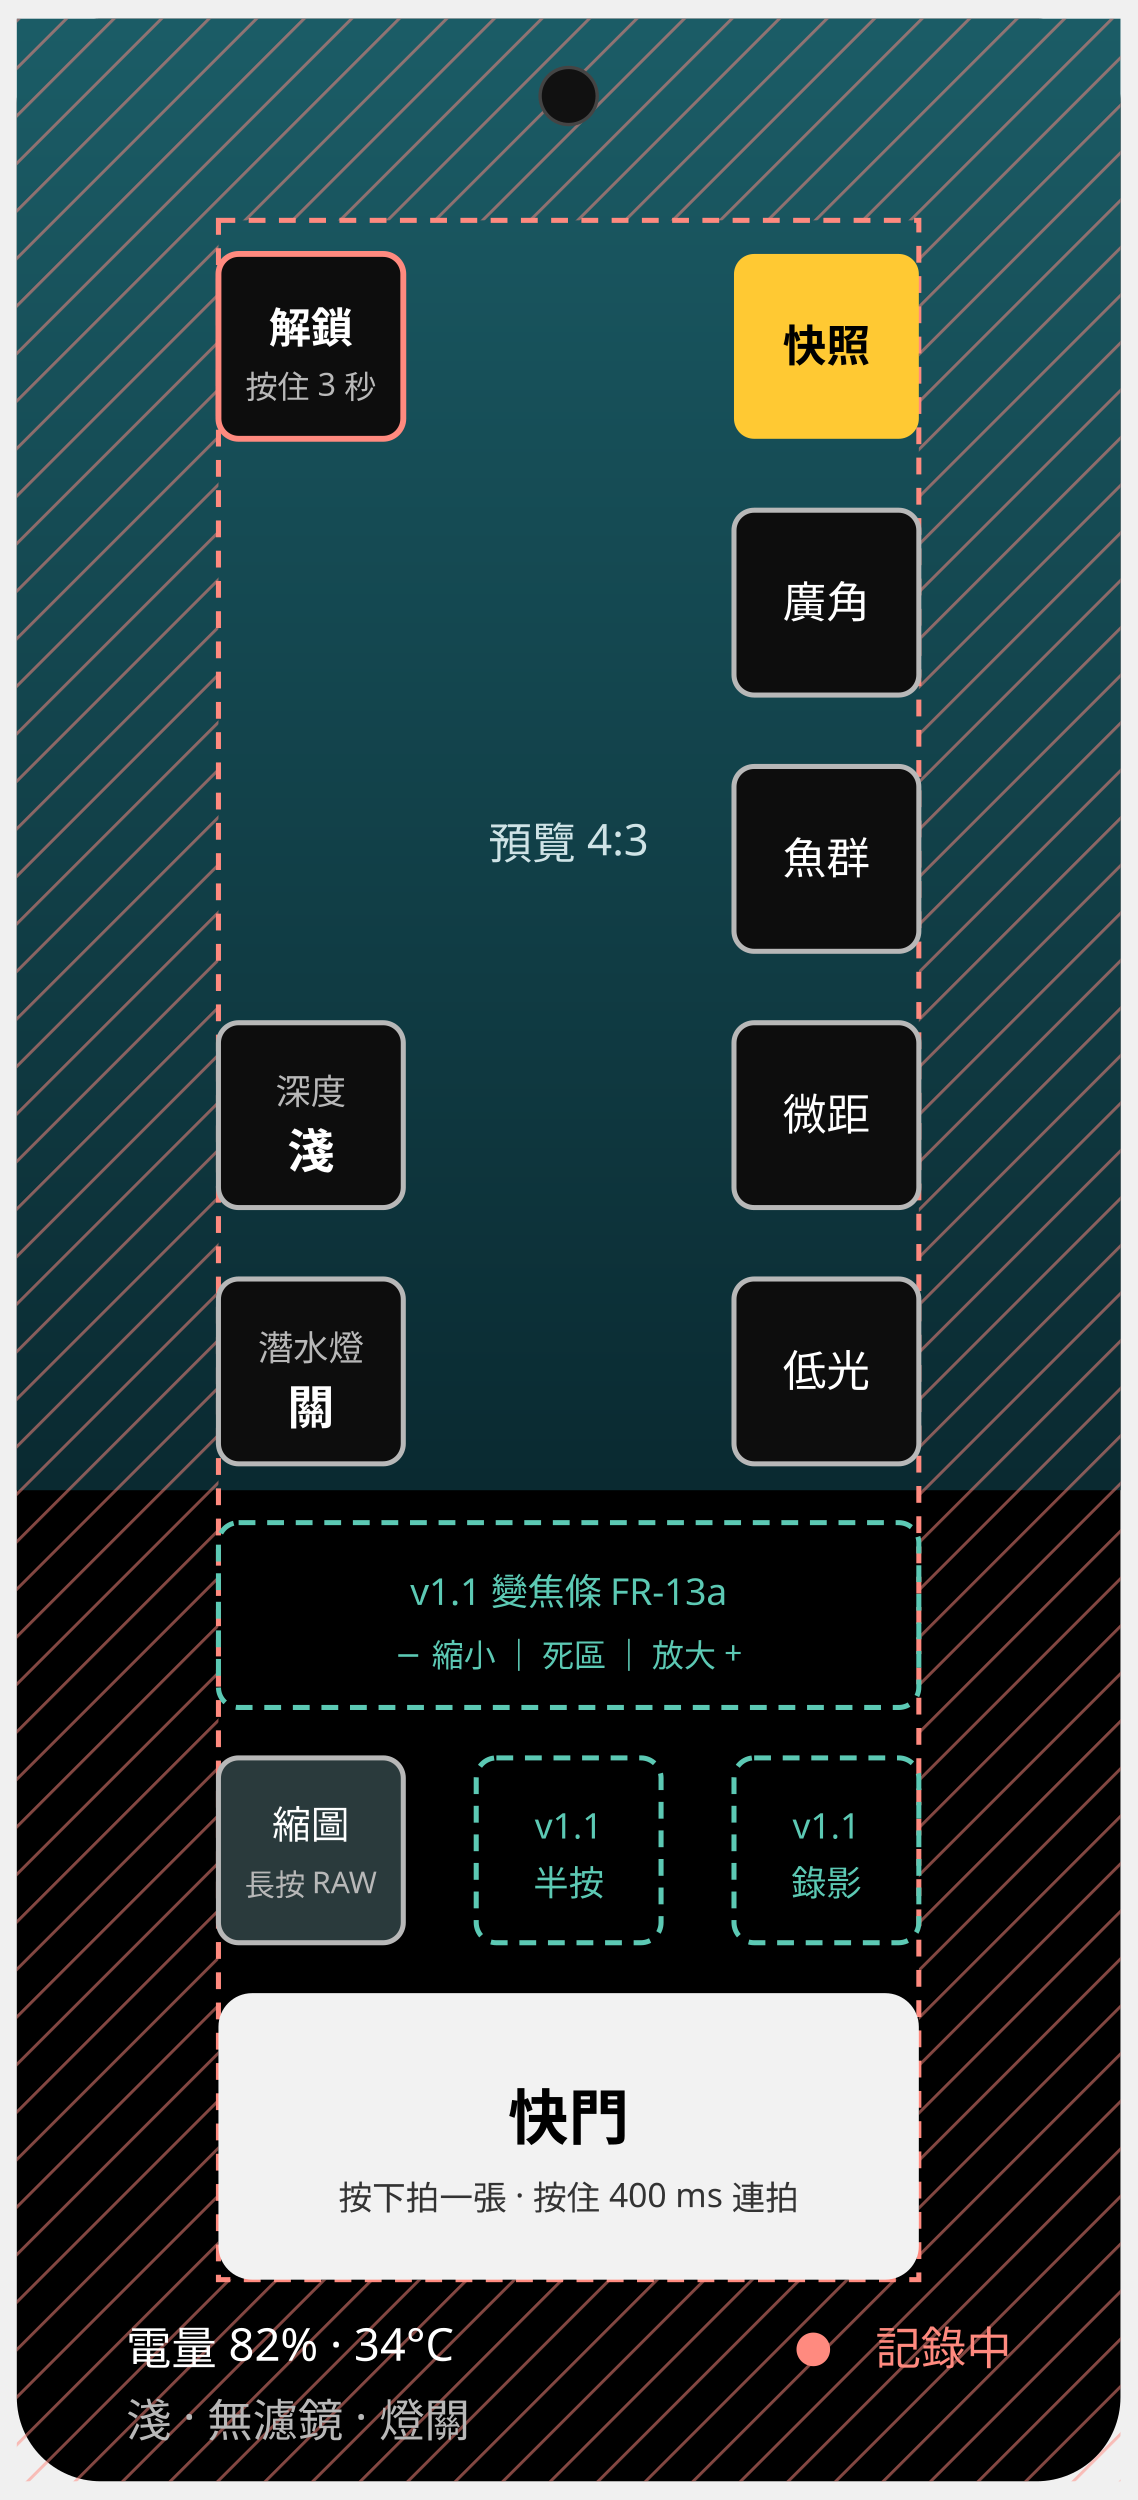
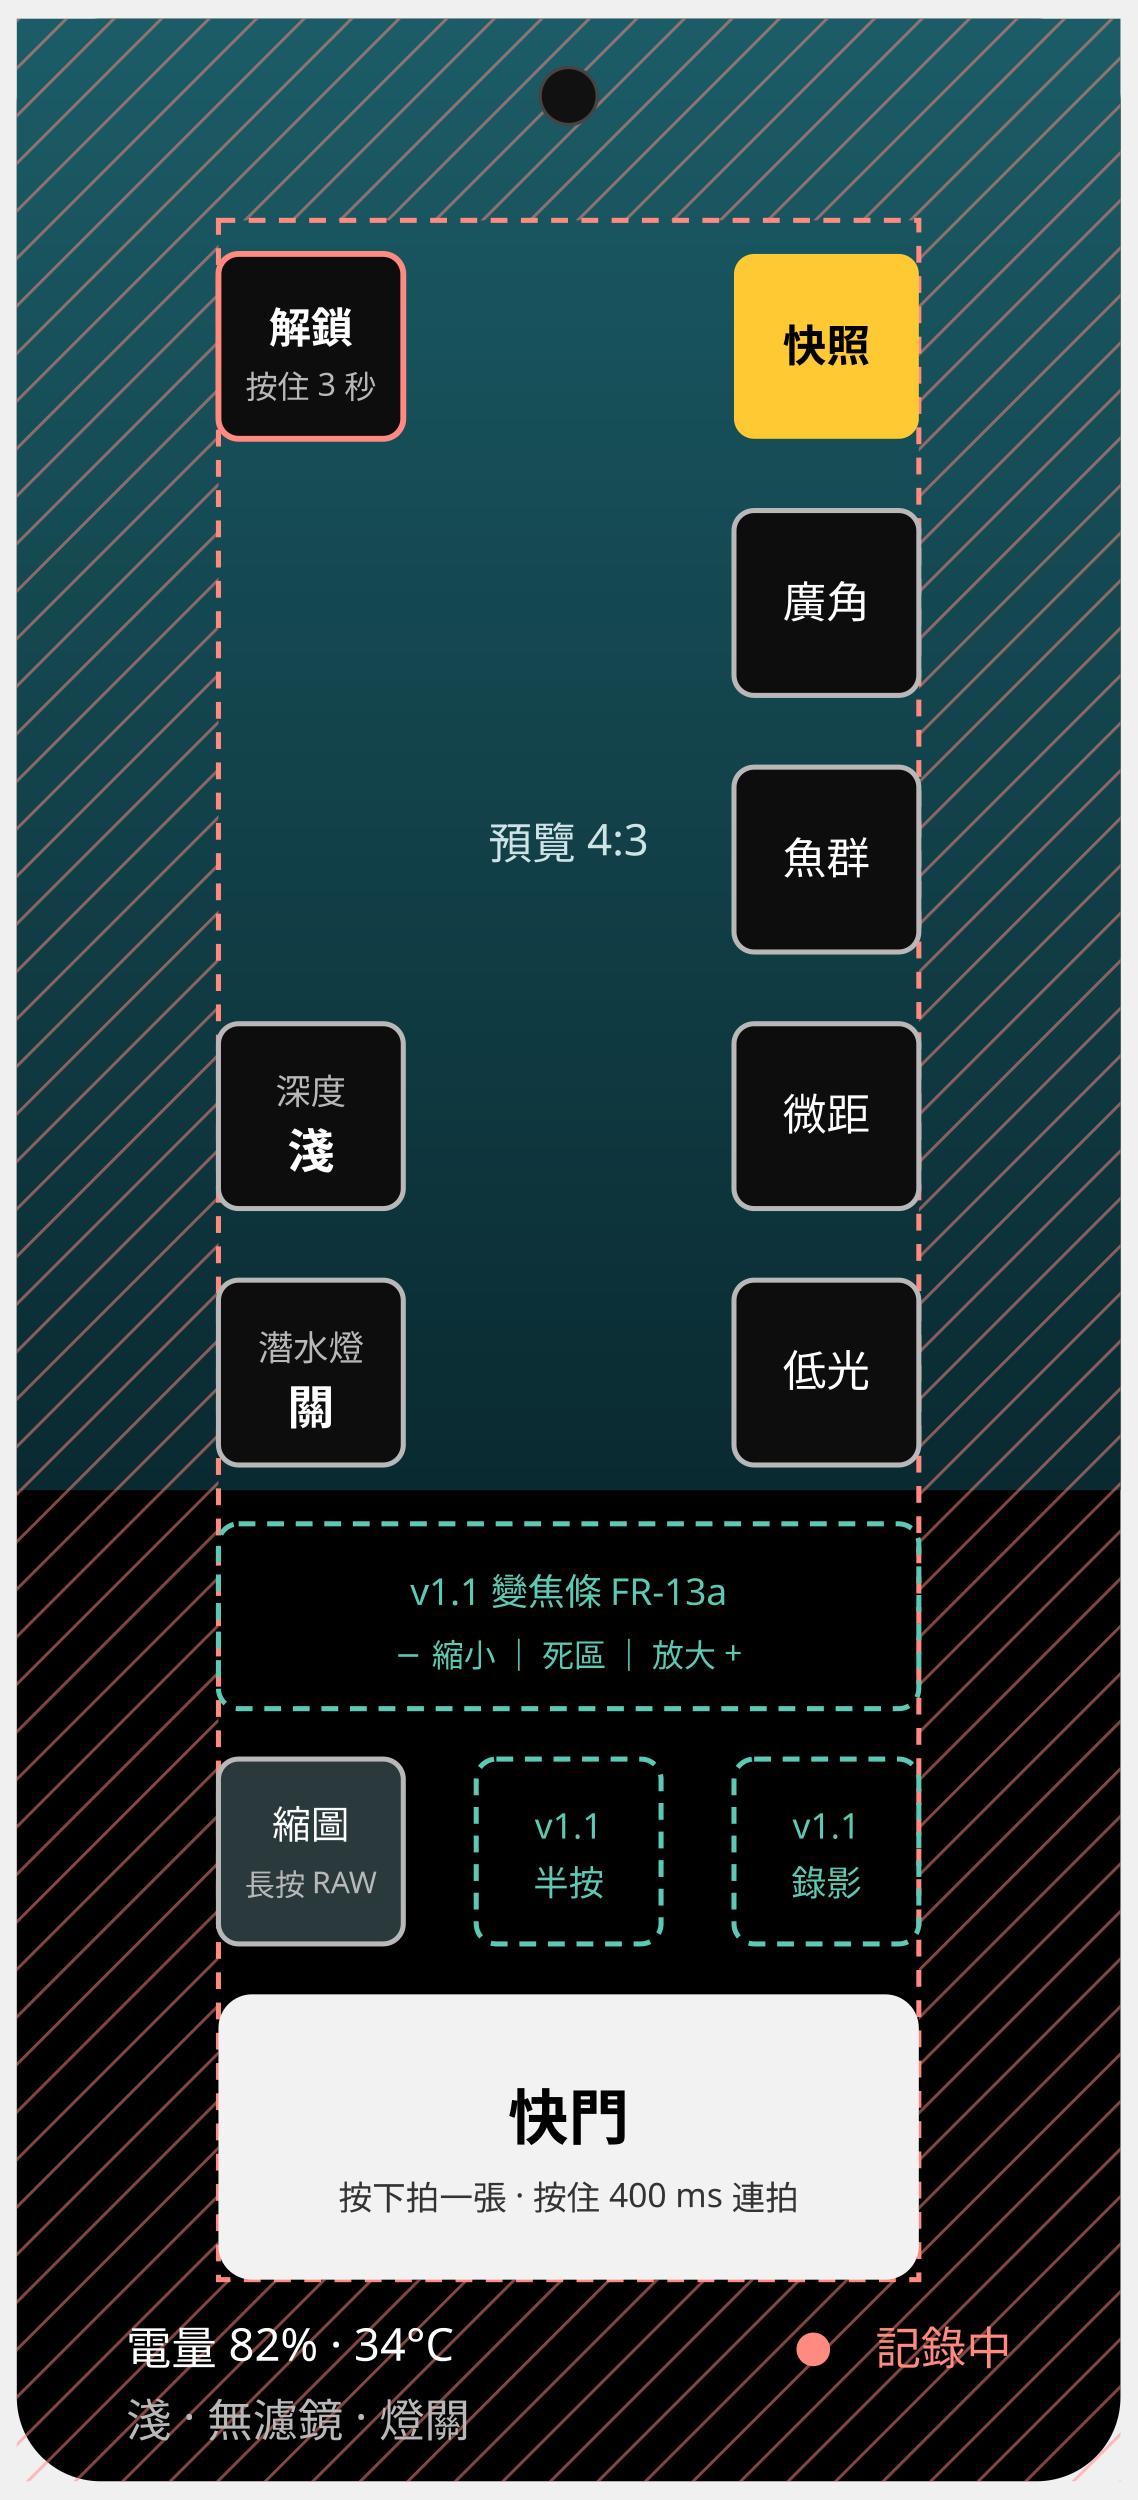
<svg xmlns="http://www.w3.org/2000/svg" viewBox="-1 -1 67.68 148.55" width="338" height="743" role="img" aria-label="潛水鎖定狀態，直向，1 單位等於 1 毫米">
  <defs>
    <pattern id="hatch" width="2" height="2" patternUnits="userSpaceOnUse" patternTransform="rotate(45)">
      <line x1="0" y1="0" x2="0" y2="2" stroke="#FF8A7F" stroke-width=".35" opacity=".5" />
    </pattern>
    <linearGradient id="sea" x1="0" y1="0" x2="0" y2="1">
      <stop offset="0" stop-color="#1B5C66" />
      <stop offset="1" stop-color="#0A2A31" />
    </linearGradient>
  </defs>
  <rect x="0" y="0" width="65.68" height="146.55" rx="5" fill="#000" />
  <rect x="0" y="0" width="65.68" height="87.57" fill="url(#sea)" />
  <text x="32.84" y="50" fill="#CFE3E6" font-size="2.6" text-anchor="middle" font-family="'Noto Sans TC',sans-serif">預覽 4:3</text>
  <path fill-rule="evenodd" fill="url(#hatch)" d="M0 0H65.68V146.55H0Z M12 12V134.55H53.68V12Z" />
  <rect x="12" y="12" width="41.68" height="122.55" fill="none" stroke="#FF8A7F" stroke-width=".3" stroke-dasharray="1 .8" />
  <circle cx="32.84" cy="4.6" r="1.7" fill="#111" stroke="#444" stroke-width=".2" />
  <g font-family="'Noto Sans TC',sans-serif" text-anchor="middle">
    <rect x="12" y="14" width="11" height="11" rx="1.2" fill="#0D0D0D" stroke="#FF8A7F" stroke-width=".35" />
    <text x="17.5" y="19.3" font-size="2.5" fill="#FFF" font-weight="700">解鎖</text>
    <text x="17.5" y="22.6" font-size="1.9" fill="#B8B8B8">按住 3 秒</text>
-     <rect x="12" y="59.75" width="11" height="11" rx="1.2" fill="#0D0D0D" stroke="#B8B8B8" stroke-width=".3" />
+     <rect x="12" y="59.81" width="11" height="11" rx="1.2" fill="#0D0D0D" stroke="#B8B8B8" stroke-width=".3" />
    <text x="17.5" y="64.6" font-size="2.1" fill="#B8B8B8">深度</text>
    <text x="17.5" y="68.4" font-size="2.8" fill="#FFF" font-weight="700">淺</text>
-     <rect x="12" y="75" width="11" height="11" rx="1.2" fill="#0D0D0D" stroke="#B8B8B8" stroke-width=".3" />
+     <rect x="12" y="75.07" width="11" height="11" rx="1.2" fill="#0D0D0D" stroke="#B8B8B8" stroke-width=".3" />
    <text x="17.5" y="79.85" font-size="2.1" fill="#B8B8B8">潛水燈</text>
    <text x="17.5" y="83.65" font-size="2.8" fill="#FFF" font-weight="700">關</text>
    <rect x="42.68" y="14" width="11" height="11" rx="1.2" fill="#FFC933" />
    <text x="48.18" y="20.4" font-size="2.6" fill="#000" font-weight="700">快照</text>
-     <rect x="42.68" y="29.25" width="11" height="11" rx="1.2" fill="#0D0D0D" stroke="#B8B8B8" stroke-width=".3" />
+     <rect x="42.68" y="29.27" width="11" height="11" rx="1.2" fill="#0D0D0D" stroke="#B8B8B8" stroke-width=".3" />
    <text x="48.18" y="35.65" font-size="2.6" fill="#FFF">廣角</text>
-     <rect x="42.68" y="44.5" width="11" height="11" rx="1.2" fill="#0D0D0D" stroke="#B8B8B8" stroke-width=".3" />
+     <rect x="42.68" y="44.54" width="11" height="11" rx="1.2" fill="#0D0D0D" stroke="#B8B8B8" stroke-width=".3" />
    <text x="48.18" y="50.9" font-size="2.6" fill="#FFF">魚群</text>
-     <rect x="42.68" y="59.75" width="11" height="11" rx="1.2" fill="#0D0D0D" stroke="#B8B8B8" stroke-width=".3" />
+     <rect x="42.68" y="59.81" width="11" height="11" rx="1.2" fill="#0D0D0D" stroke="#B8B8B8" stroke-width=".3" />
    <text x="48.18" y="66.15" font-size="2.6" fill="#FFF">微距</text>
-     <rect x="42.68" y="75" width="11" height="11" rx="1.2" fill="#0D0D0D" stroke="#B8B8B8" stroke-width=".3" />
+     <rect x="42.68" y="75.07" width="11" height="11" rx="1.2" fill="#0D0D0D" stroke="#B8B8B8" stroke-width=".3" />
    <text x="48.18" y="81.4" font-size="2.6" fill="#FFF">低光</text>
-     <rect x="12" y="89.5" width="41.68" height="11" rx="1.2" fill="none" stroke="#5CC9B4" stroke-width=".3" stroke-dasharray="1 .7" />
+     <rect x="12" y="89.57" width="41.68" height="11" rx="1.2" fill="none" stroke="#5CC9B4" stroke-width=".3" stroke-dasharray="1 .7" />
    <text x="32.84" y="94.4" font-size="2.2" fill="#5CC9B4">v1.1 變焦條 FR-13a</text>
    <text x="32.84" y="98" font-size="1.9" fill="#5CC9B4">− 縮小 ｜ 死區 ｜ 放大 +</text>
-     <rect x="12" y="103.5" width="11" height="11" rx="1.2" fill="#2A3A3C" stroke="#B8B8B8" stroke-width=".3" />
+     <rect x="12" y="103.57" width="11" height="11" rx="1.2" fill="#2A3A3C" stroke="#B8B8B8" stroke-width=".3" />
    <text x="17.5" y="108.3" font-size="2.3" fill="#FFF">縮圖</text>
    <text x="17.5" y="111.7" font-size="1.8" fill="#B8B8B8">長按 RAW</text>
-     <rect x="27.34" y="103.5" width="11" height="11" rx="1.2" fill="none" stroke="#5CC9B4" stroke-width=".3" stroke-dasharray="1 .7" />
+     <rect x="27.34" y="103.57" width="11" height="11" rx="1.2" fill="none" stroke="#5CC9B4" stroke-width=".3" stroke-dasharray="1 .7" />
    <text x="32.84" y="108.3" font-size="2.1" fill="#5CC9B4">v1.1</text>
    <text x="32.84" y="111.7" font-size="2.1" fill="#5CC9B4">半按</text>
-     <rect x="42.68" y="103.5" width="11" height="11" rx="1.2" fill="none" stroke="#5CC9B4" stroke-width=".3" stroke-dasharray="1 .7" />
+     <rect x="42.68" y="103.57" width="11" height="11" rx="1.2" fill="none" stroke="#5CC9B4" stroke-width=".3" stroke-dasharray="1 .7" />
    <text x="48.18" y="108.3" font-size="2.1" fill="#5CC9B4">v1.1</text>
    <text x="48.18" y="111.7" font-size="2.1" fill="#5CC9B4">錄影</text>
-     <rect x="12" y="117.5" width="41.68" height="17.05" rx="2" fill="#F2F2F2" />
+     <rect x="12" y="117.57" width="41.68" height="16.98" rx="2" fill="#F2F2F2" />
    <text x="32.84" y="126.2" font-size="3.6" fill="#000" font-weight="700">快門</text>
    <text x="32.84" y="130.4" font-size="2" fill="#333">按下拍一張 · 按住 400 ms 連拍</text>
  </g>
  <g font-family="'Noto Sans TC',sans-serif" font-size="2.7" fill="#FFFFFF">
    <text x="6.5" y="139.6">電量 82% · 34°C</text>
    <circle cx="47.4" cy="138.7" r="1" fill="#FF8A7F" />
    <text x="59.2" y="139.6" fill="#FF8A7F" text-anchor="end">記錄中</text>
    <text x="6.5" y="143.9" fill="#B8B8B8">淺 · 無濾鏡 · 燈關</text>
  </g>
</svg>
